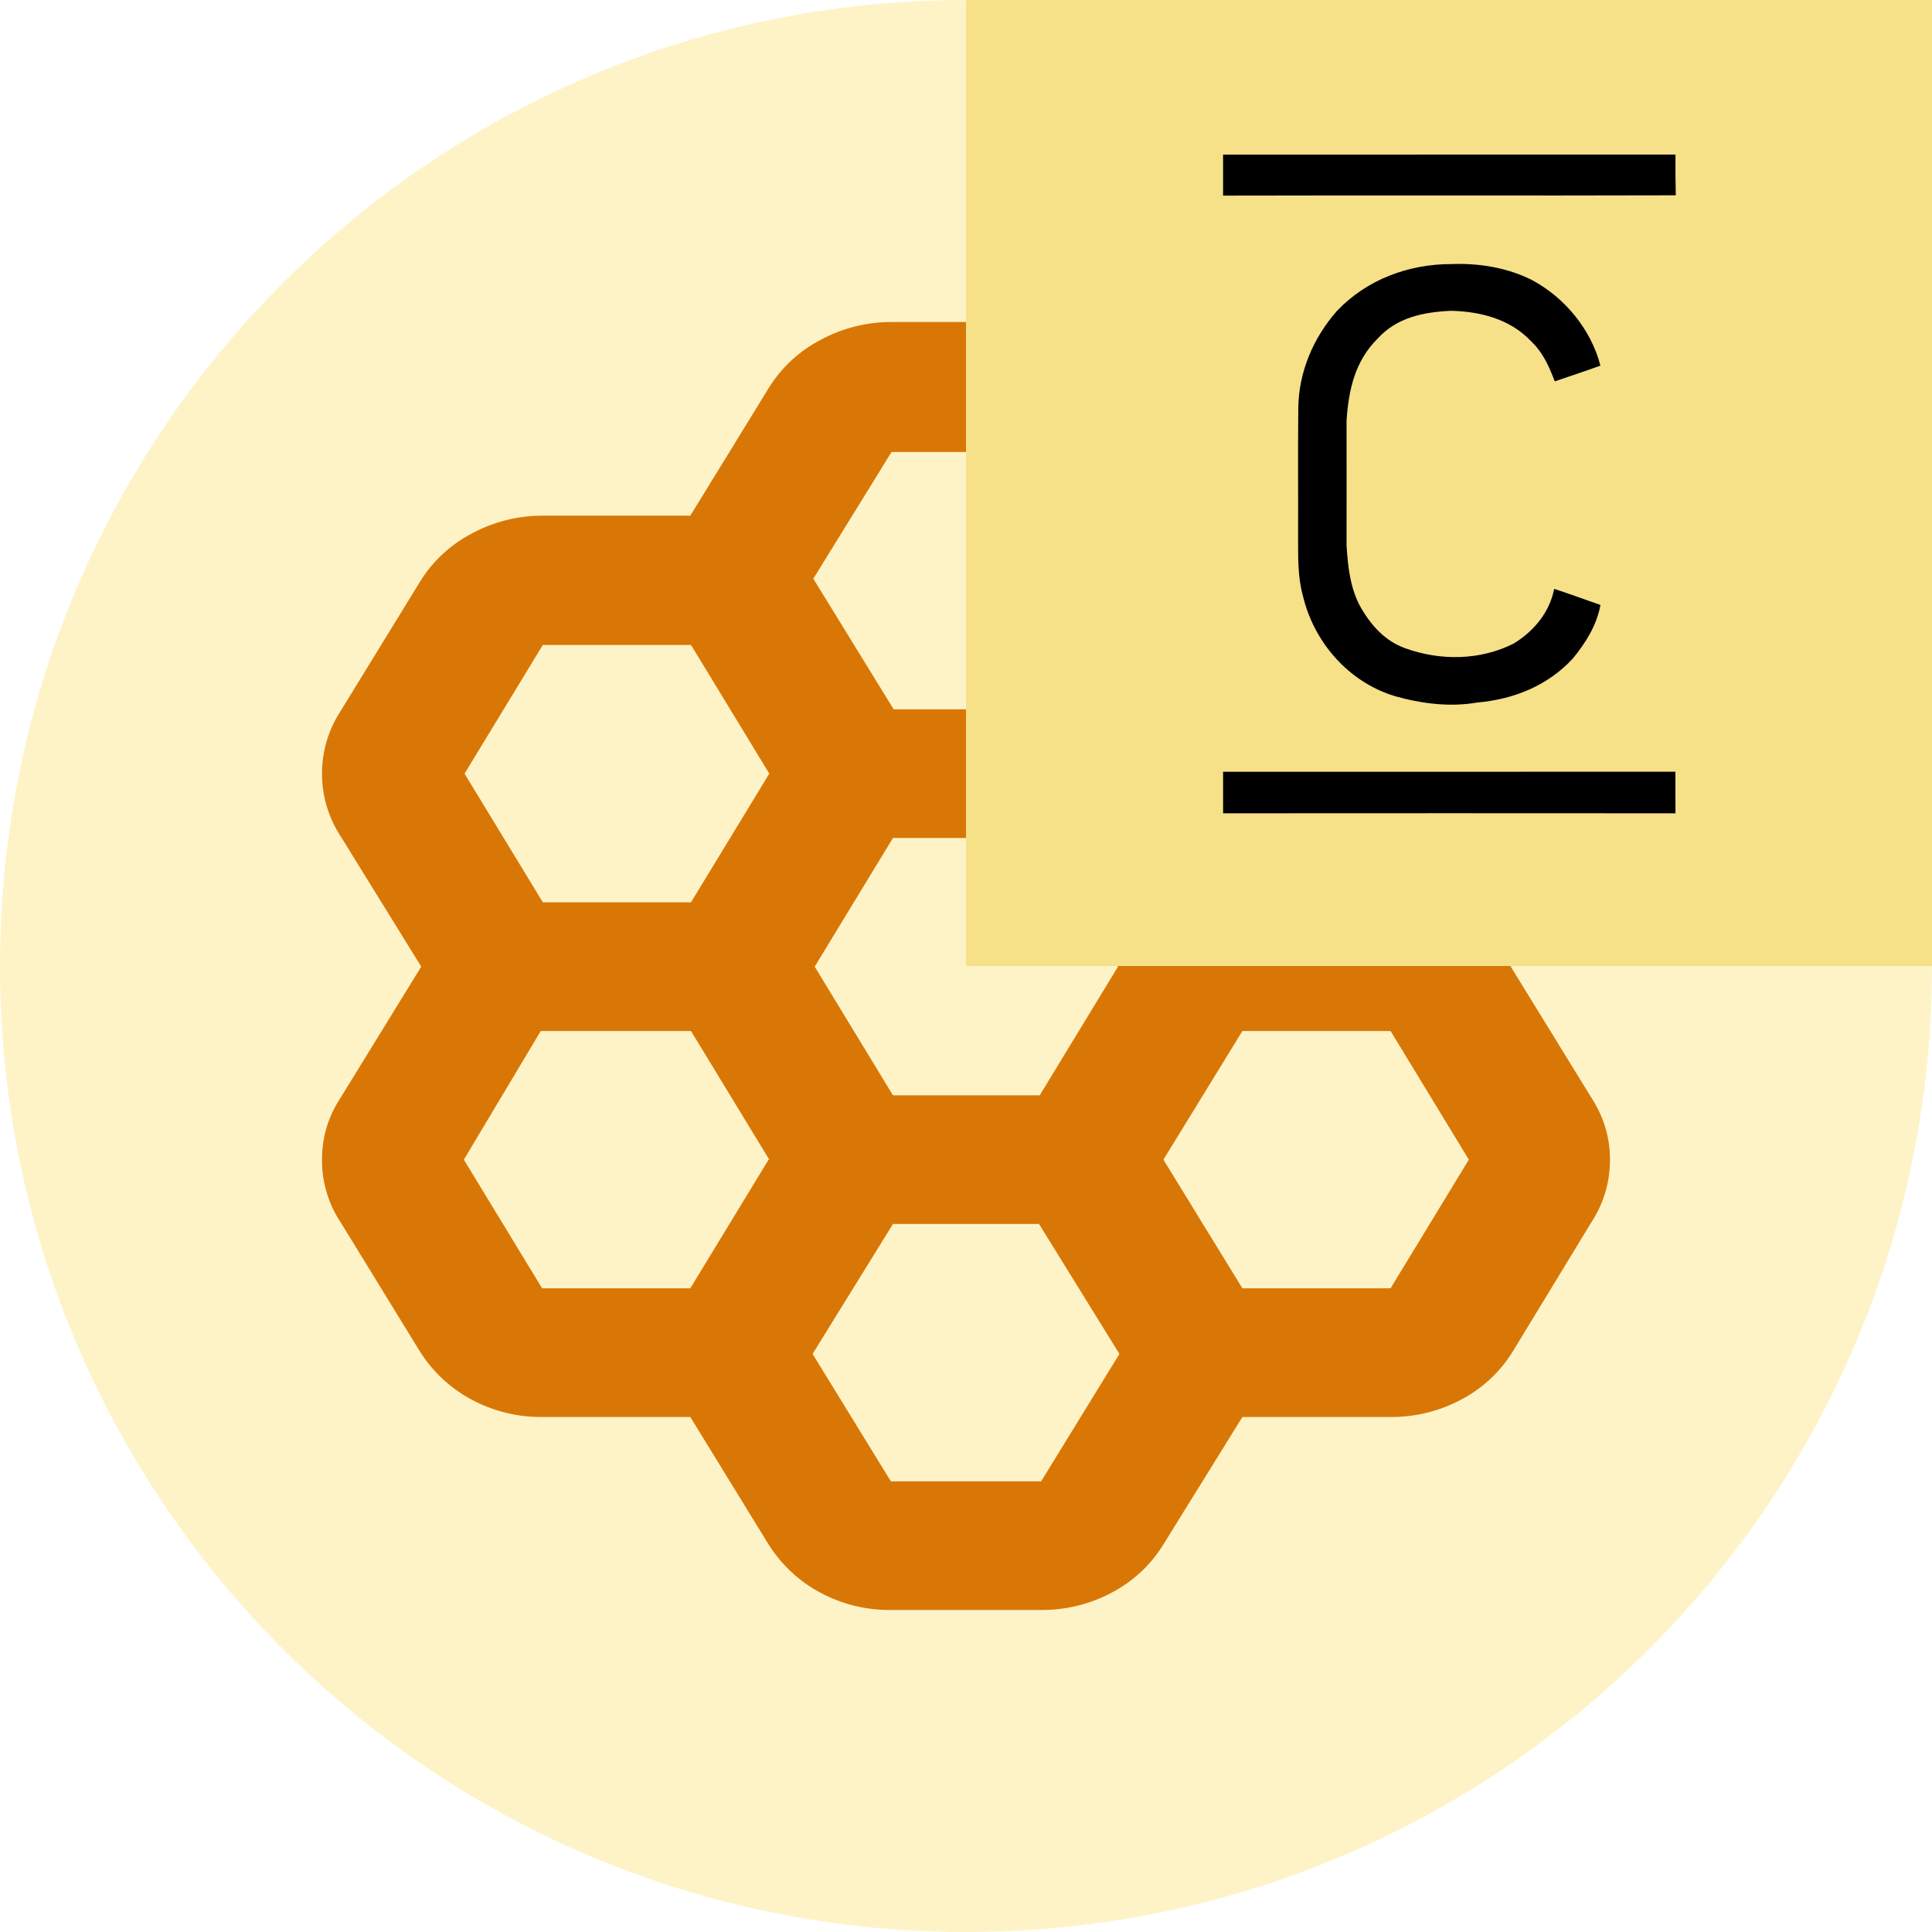
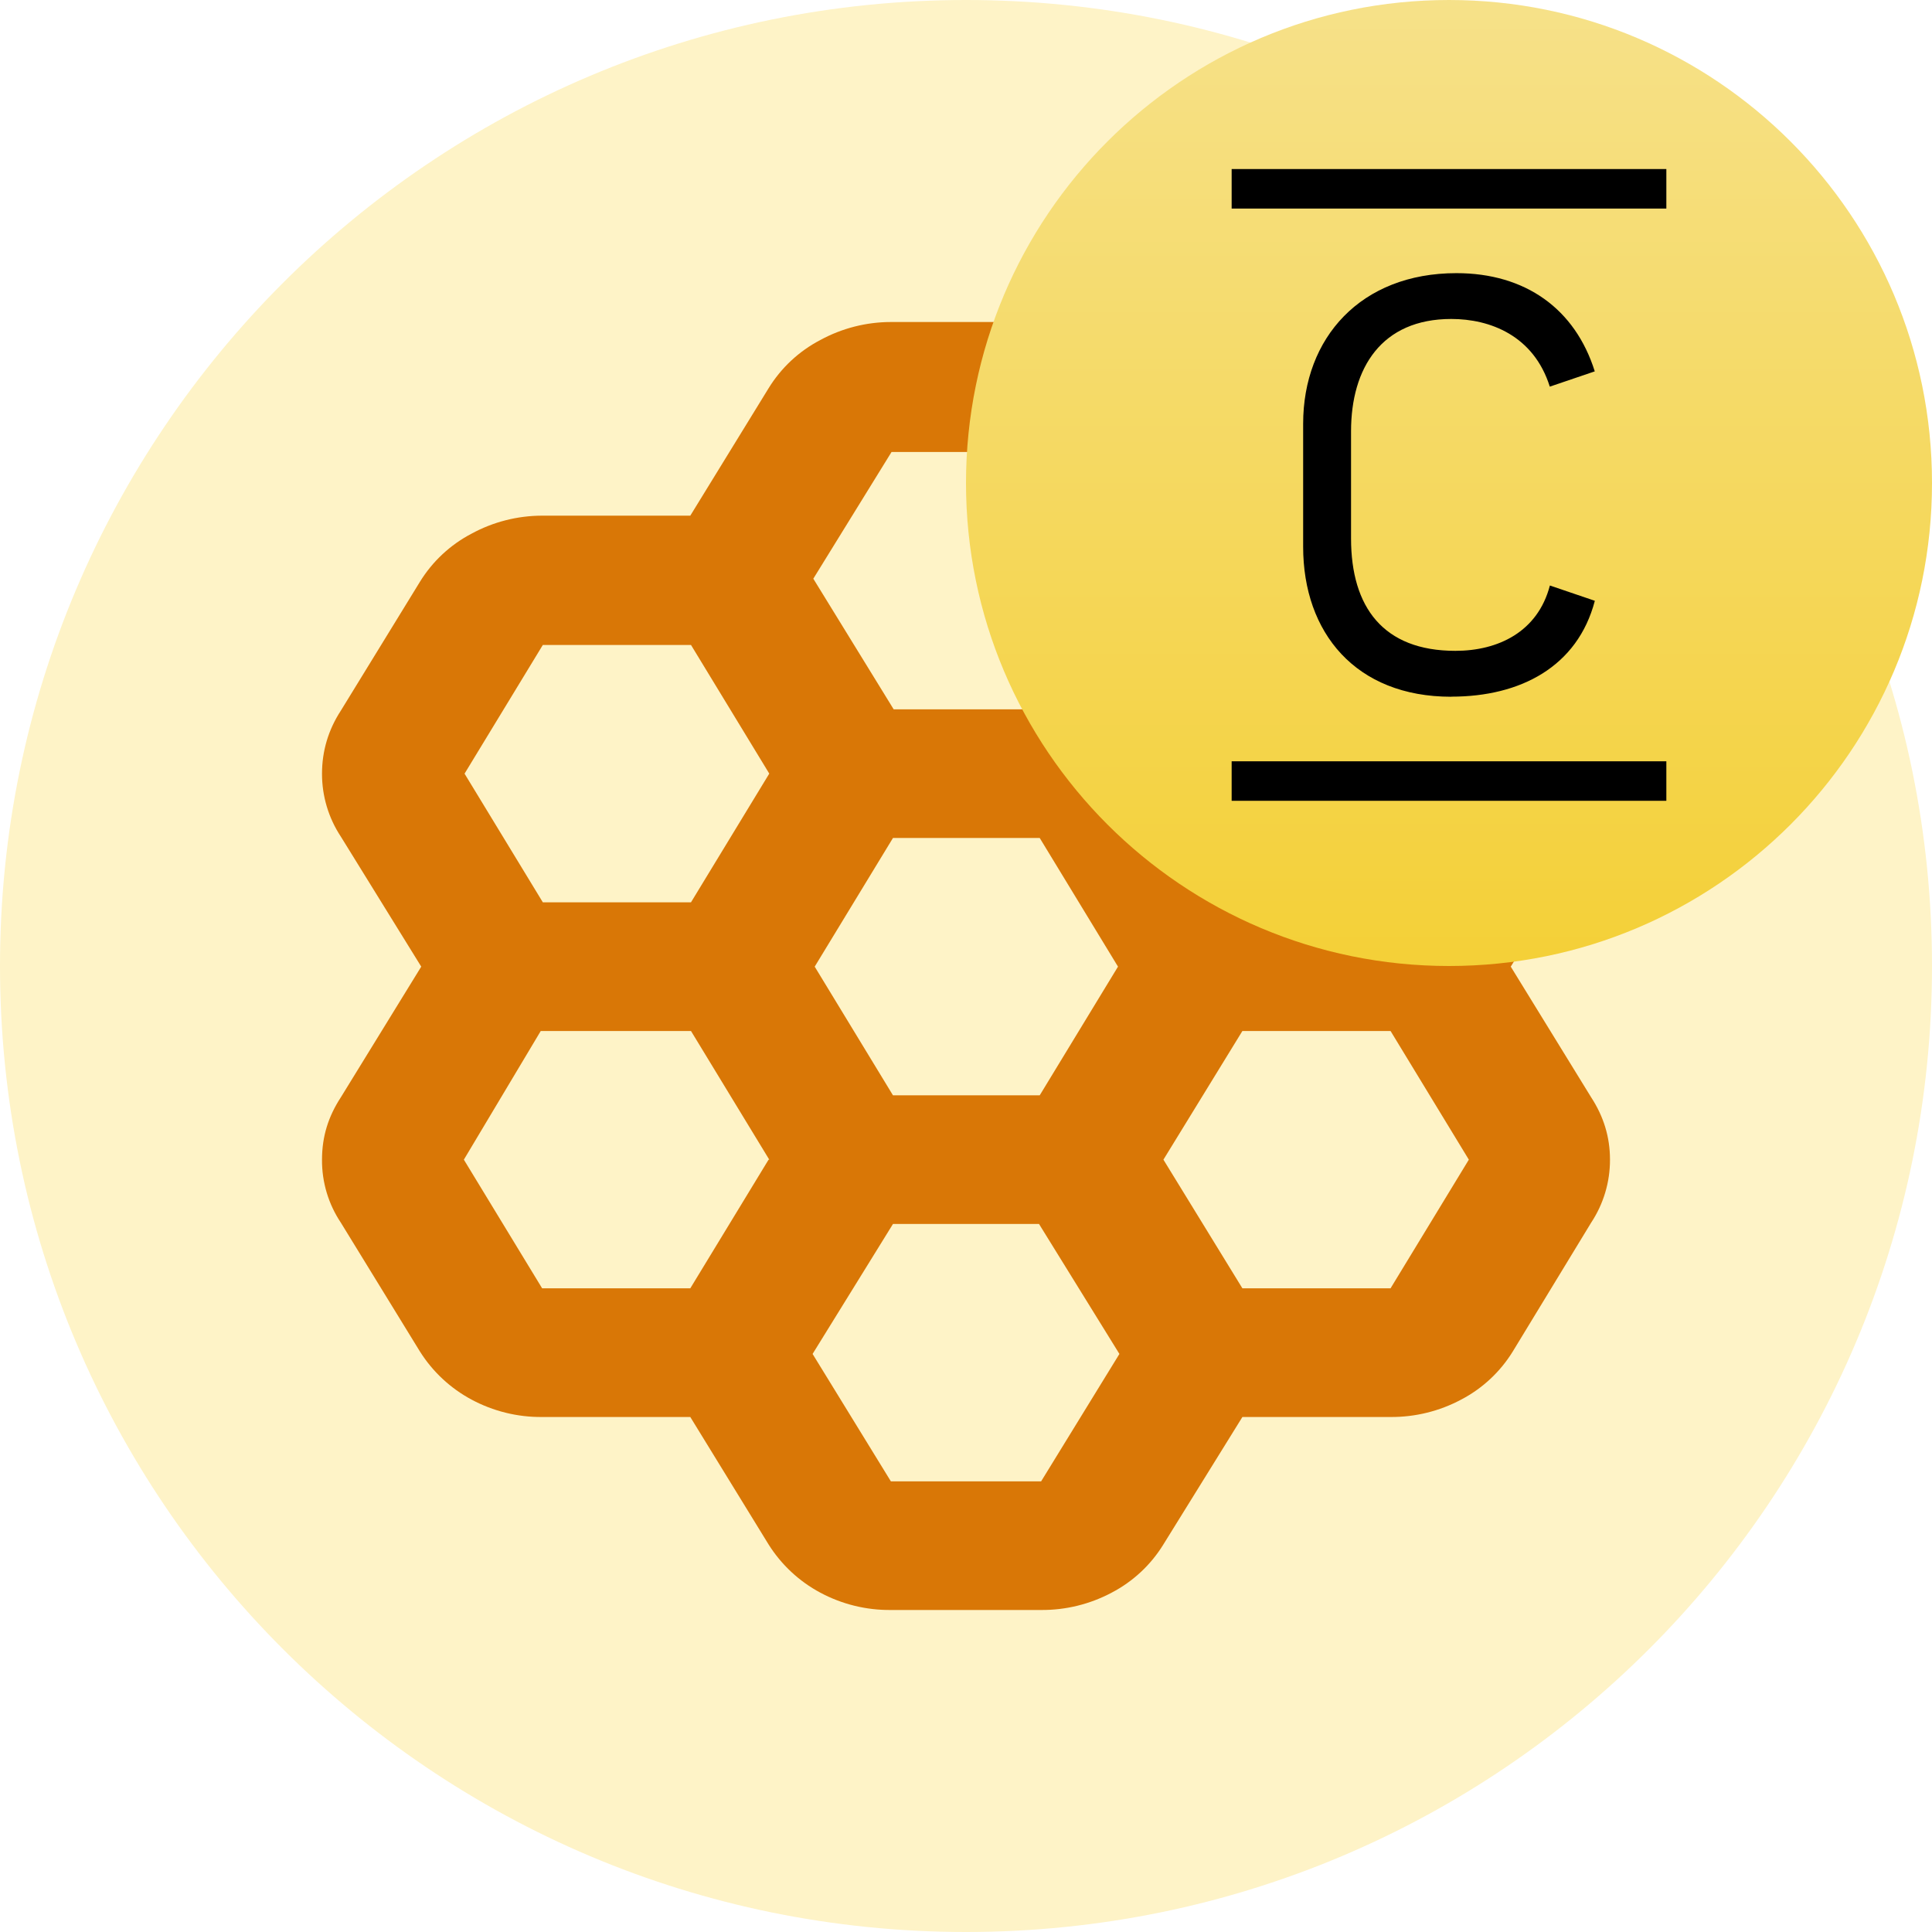
<svg xmlns="http://www.w3.org/2000/svg" viewBox="0 0 128 128">
  <circle cx="64" cy="64" r="64" fill="#FEF3C7" />
  <path fill="#D97706" d="M45.734 93.88h-9.816a9.7 9.7 0 0 1-4.676-1.152 9.14 9.14 0 0 1-3.426-3.196l-5.232-8.524a7.4 7.4 0 0 1-1.25-4.178c0-1.534.416-2.856 1.25-4.134l5.324-8.654-5.324-8.61a7.54 7.54 0 0 1-1.25-4.176c0-1.492.416-2.9 1.25-4.178l5.232-8.524a8.8 8.8 0 0 1 3.426-3.198 9.8 9.8 0 0 1 4.676-1.192h9.816l5.186-8.44a8.8 8.8 0 0 1 3.426-3.196 9.8 9.8 0 0 1 4.676-1.194h9.956c1.712 0 3.24.384 4.676 1.194a9.14 9.14 0 0 1 3.426 3.196l5.232 8.44h9.816c1.714 0 3.24.382 4.676 1.192a9.14 9.14 0 0 1 3.426 3.198l5.186 8.524c.834 1.28 1.25 2.644 1.25 4.178s-.416 2.898-1.25 4.176l-5.324 8.61 5.324 8.654c.834 1.28 1.25 2.642 1.25 4.134a7.53 7.53 0 0 1-1.25 4.178l-5.186 8.524a8.8 8.8 0 0 1-3.426 3.196 9.8 9.8 0 0 1-4.676 1.152h-9.816l-5.232 8.44a8.8 8.8 0 0 1-3.426 3.196 9.8 9.8 0 0 1-4.676 1.15H59.02a9.7 9.7 0 0 1-4.676-1.15 9.14 9.14 0 0 1-3.426-3.196zm36.578-34.1h9.954l5.094-8.524-5.094-8.526h-9.954l-5.232 8.526zm-23.15 12.788h9.722l5.186-8.526-5.186-8.524h-9.722l-5.186 8.524zm0-25.574h9.722l5.326-8.654-5.186-8.396h-9.956l-5.184 8.396 5.324 8.654zm-8.196 4.26L45.78 42.73h-9.816l-5.186 8.526 5.186 8.524h9.816zm0 25.576-5.186-8.524h-9.954l-5.094 8.524 5.186 8.524h9.816l5.186-8.524zm8.196 4.262-5.326 8.61 5.186 8.44h9.956l5.186-8.44-5.326-8.61h-9.722zm23.15 4.262h9.816l5.186-8.524-5.186-8.524h-9.816L77.08 76.83z" />
-   <path fill="#F6E189" d="M64 0h64v64H64z" />
-   <path d="M81.033 10.243c9.99-.006 19.982-.003 29.972-.003-.006.902-.003 1.8.02 2.7-9.996.03-19.997-.006-29.993.02a432 432 0 0 1 0-2.717m15.11 7.253c1.81-.074 3.72.23 5.345 1.053 2.182 1.16 3.925 3.277 4.545 5.675-1.004.364-2.017.696-3.026 1.043-.375-.995-.788-1.928-1.581-2.67-1.38-1.46-3.335-1.957-5.283-2.006-1.826.083-3.592.433-4.87 1.843-1.502 1.485-1.928 3.405-2.059 5.442 0 2.75.006 5.498 0 8.249.089 1.445.25 2.96 1.004 4.227.68 1.143 1.568 2.11 2.842 2.582 2.344.856 4.995.834 7.239-.304 1.331-.82 2.361-2.054 2.671-3.615 1.03.33 2.042.714 3.066 1.063-.253 1.357-.967 2.498-1.829 3.547-1.658 1.807-3.945 2.717-6.36 2.922-1.797.315-3.695.065-5.438-.427-3.055-.93-5.354-3.558-6.085-6.639-.361-1.305-.312-2.585-.321-3.925.011-2.845-.017-5.69.014-8.531.029-2.389.993-4.645 2.56-6.425 1.966-2.074 4.733-3.104 7.566-3.104m-15.11 33.636c9.99 0 19.98.003 29.967-.003q.01 1.377.005 2.754c-9.989-.009-19.982-.006-29.971 0q-.005-1.378 0-2.751" />
+   <path fill="url(#_concrete)" d="M64 128c35.346 0 64-28.654 64-64S99.346 0 64 0 0 28.654 0 64s28.654 64 64 64" transform="translate(64)scale(.5)" />
+   <path d="M96.159 46.155c4.578 0 8.36-1.987 9.503-6.351l-2.978-1.013c-.803 3.078-3.436 4.329-6.262 4.329-4.772 0-6.912-2.885-6.912-7.447v-7.094c0-4.208 2.022-7.447 6.642-7.447 2.557 0 5.459 1.09 6.526 4.484l2.979-1.012c-1.296-4.13-4.58-6.507-9.165-6.507-6.338 0-10.155 4.286-10.155 9.979v8.148c0 5.693 3.477 9.937 9.81 9.937z" />
+   <path fill-rule="evenodd" d="M81.6 11.2h28.8v2.618H81.6zm0 39.238h28.8v2.617H81.6z" clip-rule="evenodd" />
+   <defs transform="translate(64)scale(.5)">
+     <linearGradient id="_concrete" x1="64" x2="64" y1="0" y2="128" gradientUnits="userSpaceOnUse">
+       <stop stop-color="#F6E189" />
+       <stop offset="1" stop-color="#F4D037" />
+     </linearGradient>
+   </defs>
</svg>
